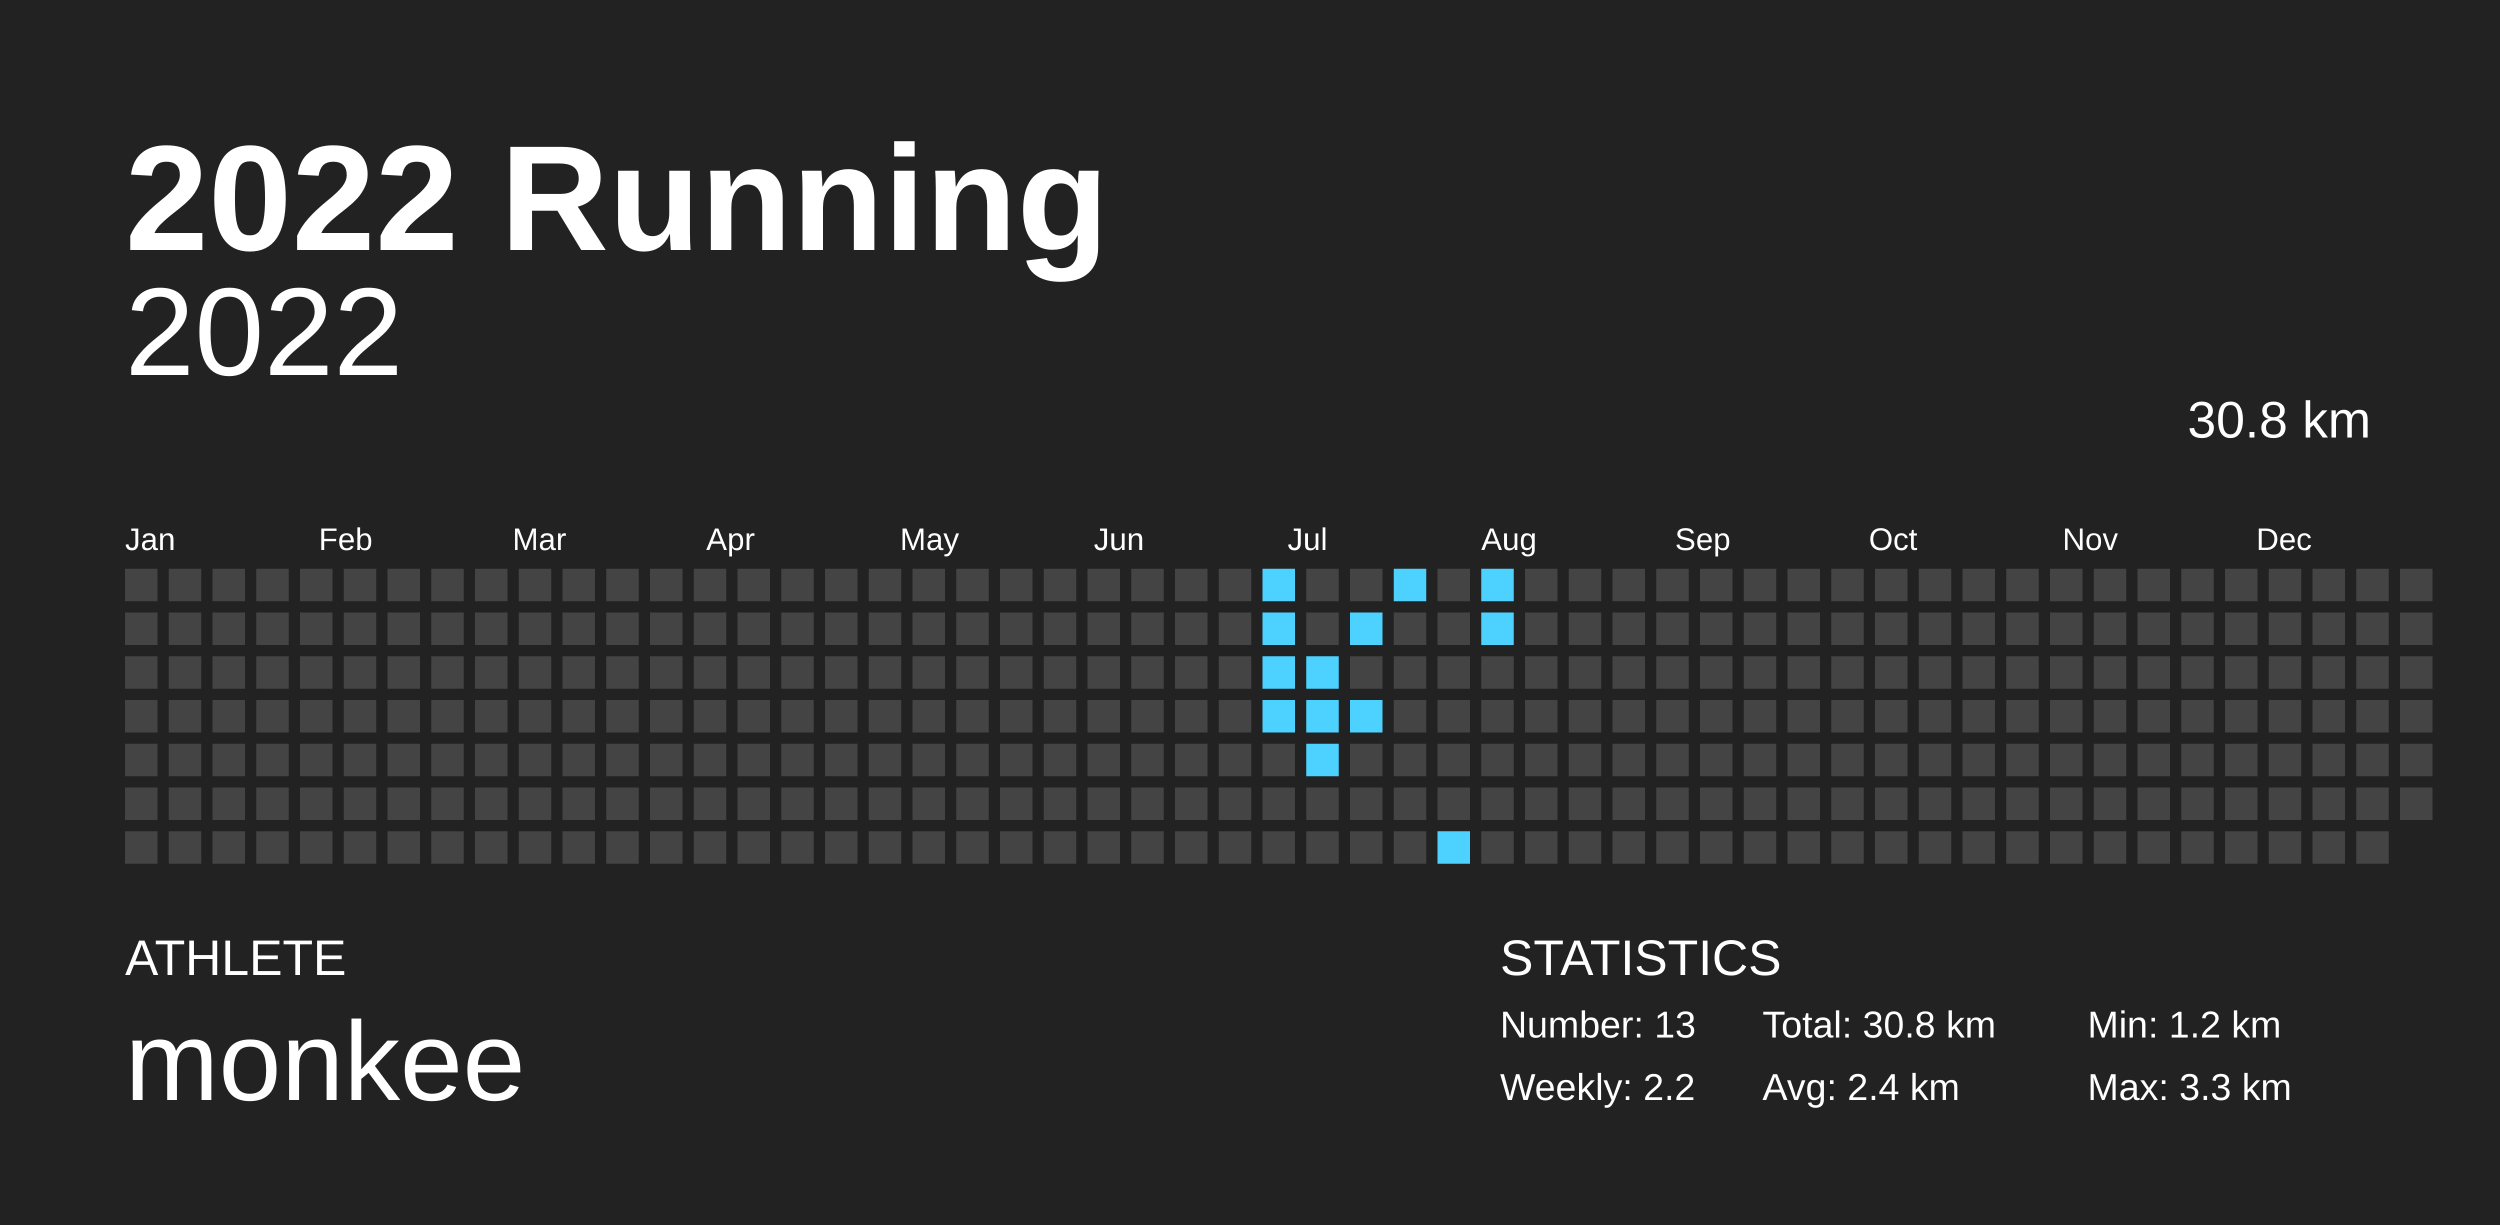
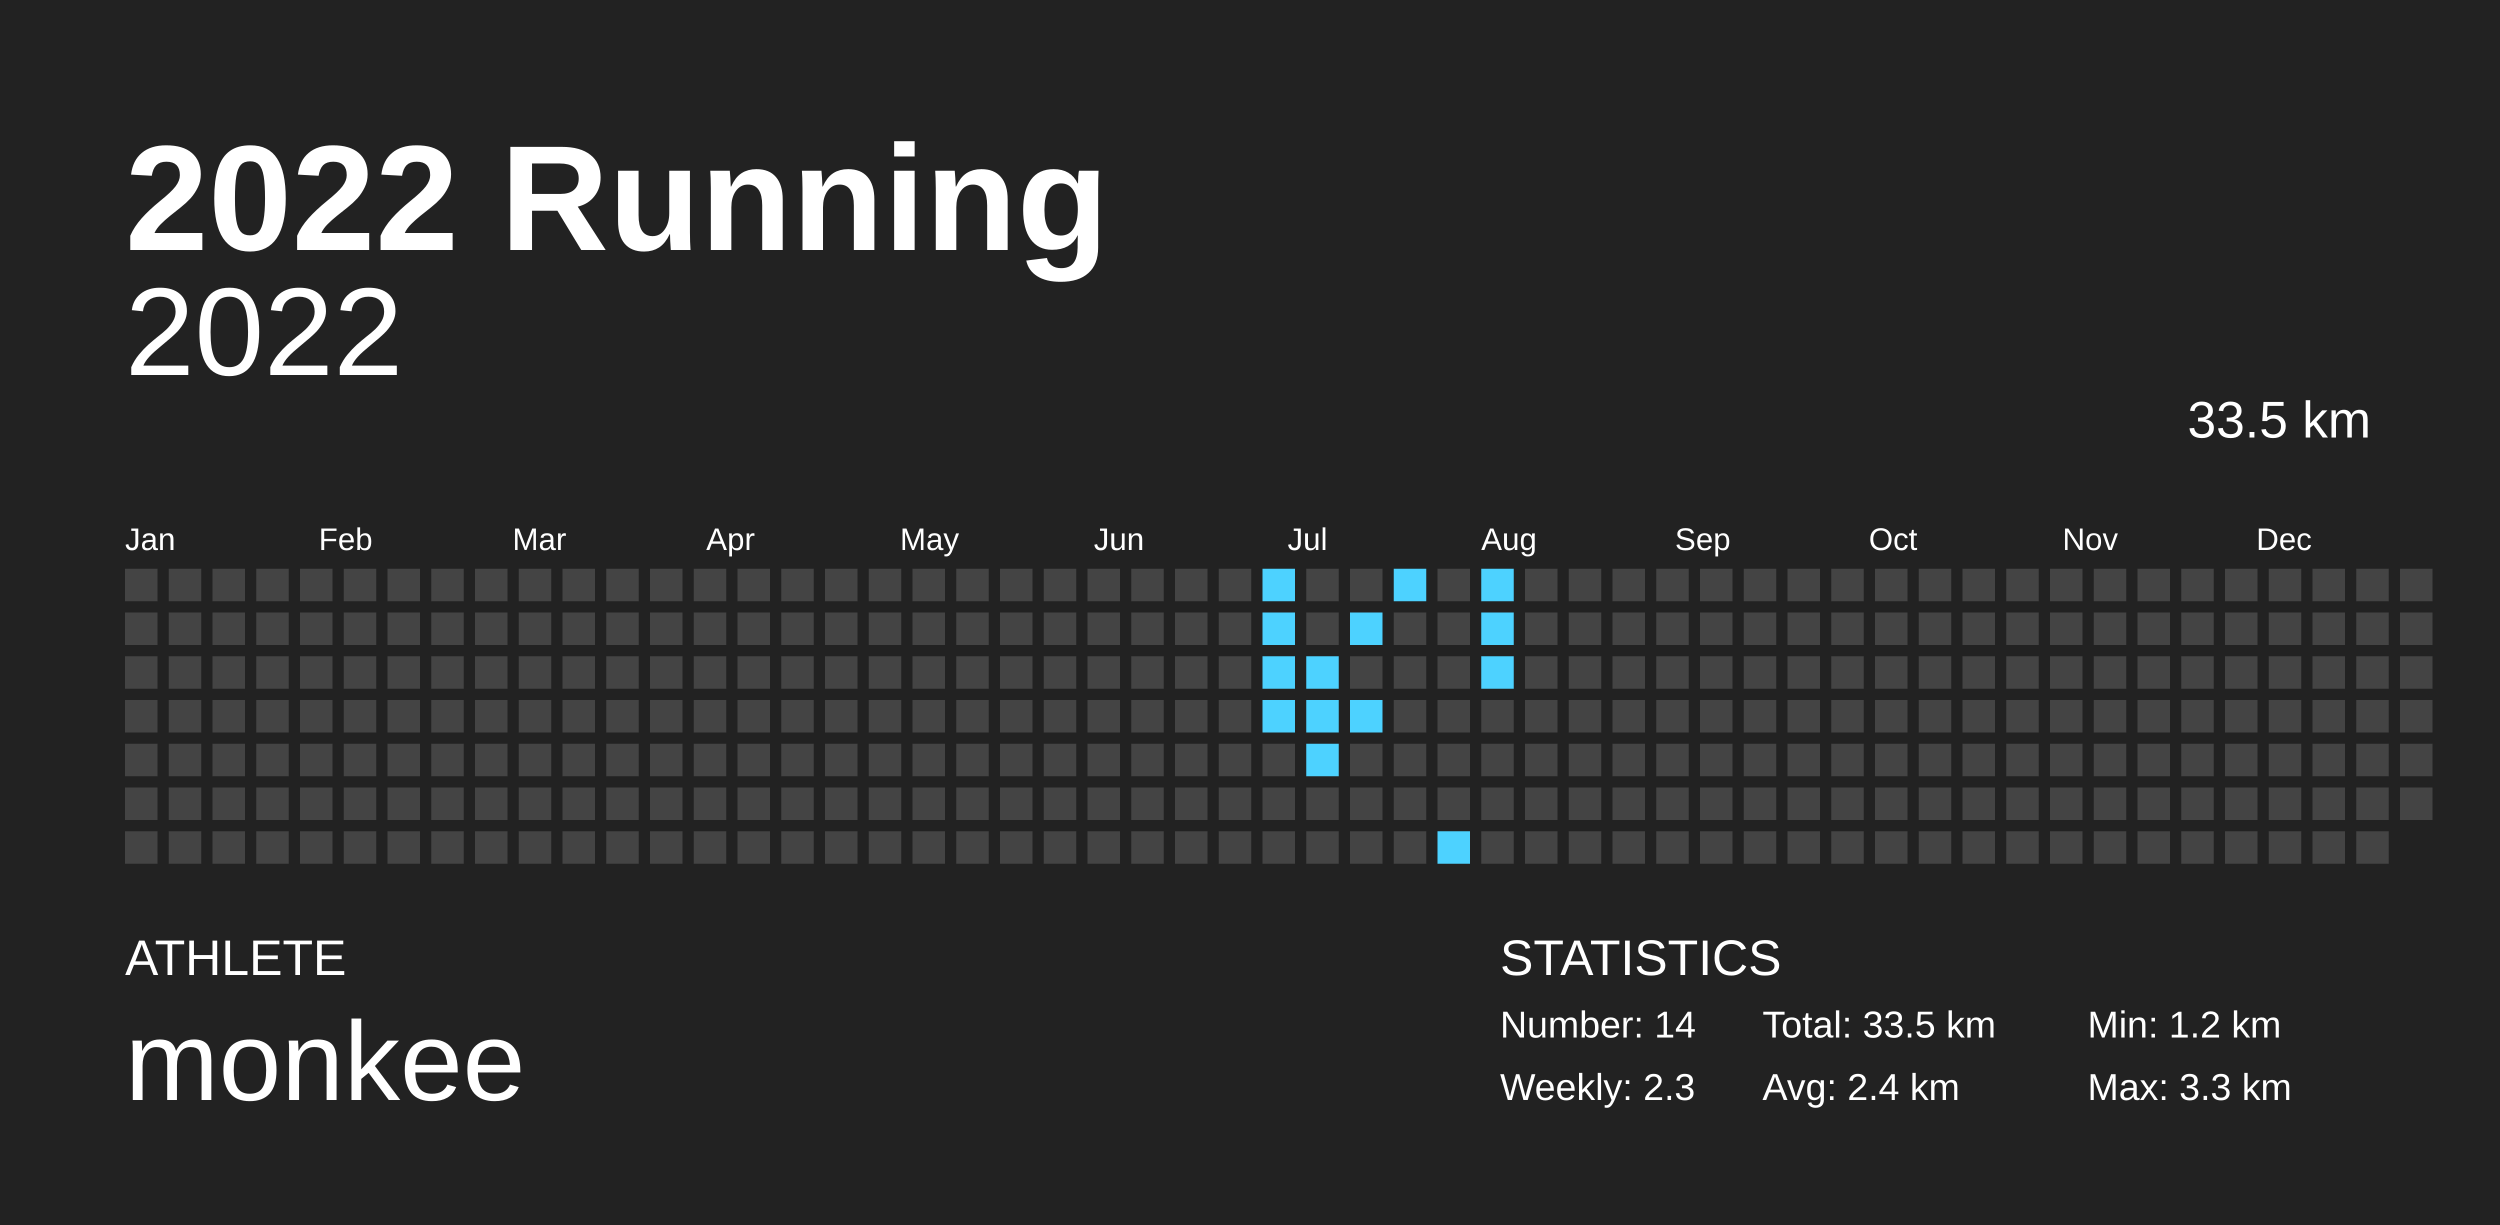
<svg xmlns="http://www.w3.org/2000/svg" baseProfile="full" height="98mm" version="1.1" viewBox="0,0,200,98" width="200mm">
  <defs />
  <rect fill="#222222" height="98" width="200" x="0" y="0" />
  <text fill="#FFFFFF" style="font-size:12px; font-family:Arial; font-weight:bold;" x="10" y="20">2022 Running</text>
  <text fill="#FFFFFF" style="font-size:4px; font-family:Arial" x="10" y="78">ATHLETE</text>
  <text fill="#FFFFFF" style="font-size:9px; font-family:Arial" x="10" y="88">monkee</text>
  <text fill="#FFFFFF" style="font-size:4px; font-family:Arial" x="120" y="78">STATISTICS</text>
-   <text fill="#FFFFFF" style="font-size:3px; font-family:Arial" x="120" y="83">Number: 13</text>
-   <text fill="#FFFFFF" style="font-size:3px; font-family:Arial" x="120" y="88">Weekly: 2.2</text>
-   <text fill="#FFFFFF" style="font-size:3px; font-family:Arial" x="141" y="83">Total: 30.8 km</text>
+   <text fill="#FFFFFF" style="font-size:3px; font-family:Arial" x="120" y="83">Number: 14</text>
+   <text fill="#FFFFFF" style="font-size:3px; font-family:Arial" x="120" y="88">Weekly: 2.3</text>
+   <text fill="#FFFFFF" style="font-size:3px; font-family:Arial" x="141" y="83">Total: 33.5 km</text>
  <text fill="#FFFFFF" style="font-size:3px; font-family:Arial" x="141" y="88">Avg: 2.4 km</text>
  <text fill="#FFFFFF" style="font-size:3px; font-family:Arial" x="167" y="83">Min: 1.2 km</text>
  <text fill="#FFFFFF" style="font-size:3px; font-family:Arial" x="167" y="88">Max: 3.3 km</text>
  <text alignment-baseline="hanging" fill="#FFFFFF" style="font-size:10.0px; font-family:Arial;" x="10" y="30">2022</text>
-   <text alignment-baseline="hanging" fill="#FFFFFF" style="font-size:4.125px; font-family:Arial;" x="175" y="35">30.8 km</text>
+   <text alignment-baseline="hanging" fill="#FFFFFF" style="font-size:4.125px; font-family:Arial;" x="175" y="35">33.5 km</text>
  <text fill="#FFFFFF" style="font-size:2.5px; font-family:Arial" x="10.0" y="44">Jan</text>
  <text fill="#FFFFFF" style="font-size:2.5px; font-family:Arial" x="25.5" y="44">Feb</text>
  <text fill="#FFFFFF" style="font-size:2.5px; font-family:Arial" x="41.0" y="44">Mar</text>
  <text fill="#FFFFFF" style="font-size:2.5px; font-family:Arial" x="56.5" y="44">Apr</text>
  <text fill="#FFFFFF" style="font-size:2.5px; font-family:Arial" x="72.0" y="44">May</text>
  <text fill="#FFFFFF" style="font-size:2.5px; font-family:Arial" x="87.5" y="44">Jun</text>
  <text fill="#FFFFFF" style="font-size:2.5px; font-family:Arial" x="103.0" y="44">Jul</text>
  <text fill="#FFFFFF" style="font-size:2.5px; font-family:Arial" x="118.5" y="44">Aug</text>
  <text fill="#FFFFFF" style="font-size:2.5px; font-family:Arial" x="134.0" y="44">Sep</text>
  <text fill="#FFFFFF" style="font-size:2.5px; font-family:Arial" x="149.5" y="44">Oct</text>
  <text fill="#FFFFFF" style="font-size:2.5px; font-family:Arial" x="165.0" y="44">Nov</text>
  <text fill="#FFFFFF" style="font-size:2.5px; font-family:Arial" x="180.5" y="44">Dec</text>
  <rect fill="#444444" height="2.6" width="2.6" x="10.0" y="45.5" />
  <rect fill="#444444" height="2.6" width="2.6" x="10.0" y="49.0" />
  <rect fill="#444444" height="2.6" width="2.6" x="10.0" y="52.5" />
  <rect fill="#444444" height="2.6" width="2.6" x="10.0" y="56.0" />
  <rect fill="#444444" height="2.6" width="2.6" x="10.0" y="59.5" />
  <rect fill="#444444" height="2.6" width="2.6" x="10.0" y="63.0" />
  <rect fill="#444444" height="2.6" width="2.6" x="10.0" y="66.5" />
  <rect fill="#444444" height="2.6" width="2.6" x="13.5" y="45.5" />
  <rect fill="#444444" height="2.6" width="2.6" x="13.5" y="49.0" />
  <rect fill="#444444" height="2.6" width="2.6" x="13.5" y="52.5" />
  <rect fill="#444444" height="2.6" width="2.6" x="13.5" y="56.0" />
  <rect fill="#444444" height="2.6" width="2.6" x="13.5" y="59.5" />
  <rect fill="#444444" height="2.6" width="2.6" x="13.5" y="63.0" />
  <rect fill="#444444" height="2.6" width="2.6" x="13.5" y="66.5" />
  <rect fill="#444444" height="2.6" width="2.6" x="17.0" y="45.5" />
  <rect fill="#444444" height="2.6" width="2.6" x="17.0" y="49.0" />
  <rect fill="#444444" height="2.6" width="2.6" x="17.0" y="52.5" />
  <rect fill="#444444" height="2.6" width="2.6" x="17.0" y="56.0" />
  <rect fill="#444444" height="2.6" width="2.6" x="17.0" y="59.5" />
  <rect fill="#444444" height="2.6" width="2.6" x="17.0" y="63.0" />
  <rect fill="#444444" height="2.6" width="2.6" x="17.0" y="66.5" />
  <rect fill="#444444" height="2.6" width="2.6" x="20.5" y="45.5" />
  <rect fill="#444444" height="2.6" width="2.6" x="20.5" y="49.0" />
  <rect fill="#444444" height="2.6" width="2.6" x="20.5" y="52.5" />
  <rect fill="#444444" height="2.6" width="2.6" x="20.5" y="56.0" />
  <rect fill="#444444" height="2.6" width="2.6" x="20.5" y="59.5" />
  <rect fill="#444444" height="2.6" width="2.6" x="20.5" y="63.0" />
  <rect fill="#444444" height="2.6" width="2.6" x="20.5" y="66.5" />
  <rect fill="#444444" height="2.6" width="2.6" x="24.0" y="45.5" />
  <rect fill="#444444" height="2.6" width="2.6" x="24.0" y="49.0" />
  <rect fill="#444444" height="2.6" width="2.6" x="24.0" y="52.5" />
  <rect fill="#444444" height="2.6" width="2.6" x="24.0" y="56.0" />
  <rect fill="#444444" height="2.6" width="2.6" x="24.0" y="59.5" />
  <rect fill="#444444" height="2.6" width="2.6" x="24.0" y="63.0" />
  <rect fill="#444444" height="2.6" width="2.6" x="24.0" y="66.5" />
  <rect fill="#444444" height="2.6" width="2.6" x="27.5" y="45.5" />
  <rect fill="#444444" height="2.6" width="2.6" x="27.5" y="49.0" />
  <rect fill="#444444" height="2.6" width="2.6" x="27.5" y="52.5" />
  <rect fill="#444444" height="2.6" width="2.6" x="27.5" y="56.0" />
  <rect fill="#444444" height="2.6" width="2.6" x="27.5" y="59.5" />
  <rect fill="#444444" height="2.6" width="2.6" x="27.5" y="63.0" />
  <rect fill="#444444" height="2.6" width="2.6" x="27.5" y="66.5" />
  <rect fill="#444444" height="2.6" width="2.6" x="31.0" y="45.5" />
  <rect fill="#444444" height="2.6" width="2.6" x="31.0" y="49.0" />
  <rect fill="#444444" height="2.6" width="2.6" x="31.0" y="52.5" />
  <rect fill="#444444" height="2.6" width="2.6" x="31.0" y="56.0" />
  <rect fill="#444444" height="2.6" width="2.6" x="31.0" y="59.5" />
  <rect fill="#444444" height="2.6" width="2.6" x="31.0" y="63.0" />
  <rect fill="#444444" height="2.6" width="2.6" x="31.0" y="66.5" />
  <rect fill="#444444" height="2.6" width="2.6" x="34.5" y="45.5" />
  <rect fill="#444444" height="2.6" width="2.6" x="34.5" y="49.0" />
  <rect fill="#444444" height="2.6" width="2.6" x="34.5" y="52.5" />
  <rect fill="#444444" height="2.6" width="2.6" x="34.5" y="56.0" />
  <rect fill="#444444" height="2.6" width="2.6" x="34.5" y="59.5" />
  <rect fill="#444444" height="2.6" width="2.6" x="34.5" y="63.0" />
  <rect fill="#444444" height="2.6" width="2.6" x="34.5" y="66.5" />
  <rect fill="#444444" height="2.6" width="2.6" x="38.0" y="45.5" />
  <rect fill="#444444" height="2.6" width="2.6" x="38.0" y="49.0" />
  <rect fill="#444444" height="2.6" width="2.6" x="38.0" y="52.5" />
  <rect fill="#444444" height="2.6" width="2.6" x="38.0" y="56.0" />
  <rect fill="#444444" height="2.6" width="2.6" x="38.0" y="59.5" />
  <rect fill="#444444" height="2.6" width="2.6" x="38.0" y="63.0" />
  <rect fill="#444444" height="2.6" width="2.6" x="38.0" y="66.5" />
  <rect fill="#444444" height="2.6" width="2.6" x="41.5" y="45.5" />
  <rect fill="#444444" height="2.6" width="2.6" x="41.5" y="49.0" />
  <rect fill="#444444" height="2.6" width="2.6" x="41.5" y="52.5" />
  <rect fill="#444444" height="2.6" width="2.6" x="41.5" y="56.0" />
  <rect fill="#444444" height="2.6" width="2.6" x="41.5" y="59.5" />
  <rect fill="#444444" height="2.6" width="2.6" x="41.5" y="63.0" />
  <rect fill="#444444" height="2.6" width="2.6" x="41.5" y="66.5" />
  <rect fill="#444444" height="2.6" width="2.6" x="45.0" y="45.5" />
  <rect fill="#444444" height="2.6" width="2.6" x="45.0" y="49.0" />
  <rect fill="#444444" height="2.6" width="2.6" x="45.0" y="52.5" />
  <rect fill="#444444" height="2.6" width="2.6" x="45.0" y="56.0" />
  <rect fill="#444444" height="2.6" width="2.6" x="45.0" y="59.5" />
  <rect fill="#444444" height="2.6" width="2.6" x="45.0" y="63.0" />
  <rect fill="#444444" height="2.6" width="2.6" x="45.0" y="66.5" />
  <rect fill="#444444" height="2.6" width="2.6" x="48.5" y="45.5" />
  <rect fill="#444444" height="2.6" width="2.6" x="48.5" y="49.0" />
  <rect fill="#444444" height="2.6" width="2.6" x="48.5" y="52.5" />
  <rect fill="#444444" height="2.6" width="2.6" x="48.5" y="56.0" />
  <rect fill="#444444" height="2.6" width="2.6" x="48.5" y="59.5" />
  <rect fill="#444444" height="2.6" width="2.6" x="48.5" y="63.0" />
  <rect fill="#444444" height="2.6" width="2.6" x="48.5" y="66.5" />
  <rect fill="#444444" height="2.6" width="2.6" x="52.0" y="45.5" />
  <rect fill="#444444" height="2.6" width="2.6" x="52.0" y="49.0" />
  <rect fill="#444444" height="2.6" width="2.6" x="52.0" y="52.5" />
  <rect fill="#444444" height="2.6" width="2.6" x="52.0" y="56.0" />
  <rect fill="#444444" height="2.6" width="2.6" x="52.0" y="59.5" />
  <rect fill="#444444" height="2.6" width="2.6" x="52.0" y="63.0" />
  <rect fill="#444444" height="2.6" width="2.6" x="52.0" y="66.5" />
  <rect fill="#444444" height="2.6" width="2.6" x="55.5" y="45.5" />
  <rect fill="#444444" height="2.6" width="2.6" x="55.5" y="49.0" />
  <rect fill="#444444" height="2.6" width="2.6" x="55.5" y="52.5" />
  <rect fill="#444444" height="2.6" width="2.6" x="55.5" y="56.0" />
  <rect fill="#444444" height="2.6" width="2.6" x="55.5" y="59.5" />
  <rect fill="#444444" height="2.6" width="2.6" x="55.5" y="63.0" />
  <rect fill="#444444" height="2.6" width="2.6" x="55.5" y="66.5" />
  <rect fill="#444444" height="2.6" width="2.6" x="59.0" y="45.5" />
  <rect fill="#444444" height="2.6" width="2.6" x="59.0" y="49.0" />
  <rect fill="#444444" height="2.6" width="2.6" x="59.0" y="52.5" />
  <rect fill="#444444" height="2.6" width="2.6" x="59.0" y="56.0" />
  <rect fill="#444444" height="2.6" width="2.6" x="59.0" y="59.5" />
  <rect fill="#444444" height="2.6" width="2.6" x="59.0" y="63.0" />
  <rect fill="#444444" height="2.6" width="2.6" x="59.0" y="66.5" />
  <rect fill="#444444" height="2.6" width="2.6" x="62.5" y="45.5" />
  <rect fill="#444444" height="2.6" width="2.6" x="62.5" y="49.0" />
  <rect fill="#444444" height="2.6" width="2.6" x="62.5" y="52.5" />
  <rect fill="#444444" height="2.6" width="2.6" x="62.5" y="56.0" />
  <rect fill="#444444" height="2.6" width="2.6" x="62.5" y="59.5" />
  <rect fill="#444444" height="2.6" width="2.6" x="62.5" y="63.0" />
  <rect fill="#444444" height="2.6" width="2.6" x="62.5" y="66.5" />
  <rect fill="#444444" height="2.6" width="2.6" x="66.0" y="45.5" />
  <rect fill="#444444" height="2.6" width="2.6" x="66.0" y="49.0" />
  <rect fill="#444444" height="2.6" width="2.6" x="66.0" y="52.5" />
  <rect fill="#444444" height="2.6" width="2.6" x="66.0" y="56.0" />
  <rect fill="#444444" height="2.6" width="2.6" x="66.0" y="59.5" />
  <rect fill="#444444" height="2.6" width="2.6" x="66.0" y="63.0" />
  <rect fill="#444444" height="2.6" width="2.6" x="66.0" y="66.5" />
  <rect fill="#444444" height="2.6" width="2.6" x="69.5" y="45.5" />
  <rect fill="#444444" height="2.6" width="2.6" x="69.5" y="49.0" />
  <rect fill="#444444" height="2.6" width="2.6" x="69.5" y="52.5" />
  <rect fill="#444444" height="2.6" width="2.6" x="69.5" y="56.0" />
  <rect fill="#444444" height="2.6" width="2.6" x="69.5" y="59.5" />
  <rect fill="#444444" height="2.6" width="2.6" x="69.5" y="63.0" />
  <rect fill="#444444" height="2.6" width="2.6" x="69.5" y="66.5" />
  <rect fill="#444444" height="2.6" width="2.6" x="73.0" y="45.5" />
  <rect fill="#444444" height="2.6" width="2.6" x="73.0" y="49.0" />
  <rect fill="#444444" height="2.6" width="2.6" x="73.0" y="52.5" />
  <rect fill="#444444" height="2.6" width="2.6" x="73.0" y="56.0" />
  <rect fill="#444444" height="2.6" width="2.6" x="73.0" y="59.5" />
  <rect fill="#444444" height="2.6" width="2.6" x="73.0" y="63.0" />
  <rect fill="#444444" height="2.6" width="2.6" x="73.0" y="66.5" />
  <rect fill="#444444" height="2.6" width="2.6" x="76.5" y="45.5" />
  <rect fill="#444444" height="2.6" width="2.6" x="76.5" y="49.0" />
  <rect fill="#444444" height="2.6" width="2.6" x="76.5" y="52.5" />
  <rect fill="#444444" height="2.6" width="2.6" x="76.5" y="56.0" />
  <rect fill="#444444" height="2.6" width="2.6" x="76.5" y="59.5" />
  <rect fill="#444444" height="2.6" width="2.6" x="76.5" y="63.0" />
  <rect fill="#444444" height="2.6" width="2.6" x="76.5" y="66.5" />
  <rect fill="#444444" height="2.6" width="2.6" x="80.0" y="45.5" />
  <rect fill="#444444" height="2.6" width="2.6" x="80.0" y="49.0" />
  <rect fill="#444444" height="2.6" width="2.6" x="80.0" y="52.5" />
  <rect fill="#444444" height="2.6" width="2.6" x="80.0" y="56.0" />
  <rect fill="#444444" height="2.6" width="2.6" x="80.0" y="59.5" />
  <rect fill="#444444" height="2.6" width="2.6" x="80.0" y="63.0" />
  <rect fill="#444444" height="2.6" width="2.6" x="80.0" y="66.5" />
  <rect fill="#444444" height="2.6" width="2.6" x="83.5" y="45.5" />
  <rect fill="#444444" height="2.6" width="2.6" x="83.5" y="49.0" />
  <rect fill="#444444" height="2.6" width="2.6" x="83.5" y="52.5" />
  <rect fill="#444444" height="2.6" width="2.6" x="83.5" y="56.0" />
  <rect fill="#444444" height="2.6" width="2.6" x="83.5" y="59.5" />
  <rect fill="#444444" height="2.6" width="2.6" x="83.5" y="63.0" />
  <rect fill="#444444" height="2.6" width="2.6" x="83.5" y="66.5" />
  <rect fill="#444444" height="2.6" width="2.6" x="87.0" y="45.5" />
  <rect fill="#444444" height="2.6" width="2.6" x="87.0" y="49.0" />
  <rect fill="#444444" height="2.6" width="2.6" x="87.0" y="52.5" />
  <rect fill="#444444" height="2.6" width="2.6" x="87.0" y="56.0" />
  <rect fill="#444444" height="2.6" width="2.6" x="87.0" y="59.5" />
  <rect fill="#444444" height="2.6" width="2.6" x="87.0" y="63.0" />
  <rect fill="#444444" height="2.6" width="2.6" x="87.0" y="66.5" />
  <rect fill="#444444" height="2.6" width="2.6" x="90.5" y="45.5" />
  <rect fill="#444444" height="2.6" width="2.6" x="90.5" y="49.0" />
  <rect fill="#444444" height="2.6" width="2.6" x="90.5" y="52.5" />
  <rect fill="#444444" height="2.6" width="2.6" x="90.5" y="56.0" />
  <rect fill="#444444" height="2.6" width="2.6" x="90.5" y="59.5" />
  <rect fill="#444444" height="2.6" width="2.6" x="90.5" y="63.0" />
  <rect fill="#444444" height="2.6" width="2.6" x="90.5" y="66.5" />
  <rect fill="#444444" height="2.6" width="2.6" x="94.0" y="45.5" />
  <rect fill="#444444" height="2.6" width="2.6" x="94.0" y="49.0" />
  <rect fill="#444444" height="2.6" width="2.6" x="94.0" y="52.5" />
  <rect fill="#444444" height="2.6" width="2.6" x="94.0" y="56.0" />
  <rect fill="#444444" height="2.6" width="2.6" x="94.0" y="59.5" />
  <rect fill="#444444" height="2.6" width="2.6" x="94.0" y="63.0" />
  <rect fill="#444444" height="2.6" width="2.6" x="94.0" y="66.5" />
  <rect fill="#444444" height="2.6" width="2.6" x="97.5" y="45.5" />
  <rect fill="#444444" height="2.6" width="2.6" x="97.5" y="49.0" />
  <rect fill="#444444" height="2.6" width="2.6" x="97.5" y="52.5" />
  <rect fill="#444444" height="2.6" width="2.6" x="97.5" y="56.0" />
  <rect fill="#444444" height="2.6" width="2.6" x="97.5" y="59.5" />
  <rect fill="#444444" height="2.6" width="2.6" x="97.5" y="63.0" />
  <rect fill="#444444" height="2.6" width="2.6" x="97.5" y="66.5" />
  <rect fill="#4dd2ff" height="2.6" width="2.6" x="101.0" y="45.5" />
  <rect fill="#4dd2ff" height="2.6" width="2.6" x="101.0" y="49.0" />
  <rect fill="#4dd2ff" height="2.6" width="2.6" x="101.0" y="52.5" />
  <rect fill="#4dd2ff" height="2.6" width="2.6" x="101.0" y="56.0" />
  <rect fill="#444444" height="2.6" width="2.6" x="101.0" y="59.5" />
  <rect fill="#444444" height="2.6" width="2.6" x="101.0" y="63.0" />
  <rect fill="#444444" height="2.6" width="2.6" x="101.0" y="66.5" />
  <rect fill="#444444" height="2.6" width="2.6" x="104.5" y="45.5" />
  <rect fill="#444444" height="2.6" width="2.6" x="104.5" y="49.0" />
  <rect fill="#4dd2ff" height="2.6" width="2.6" x="104.5" y="52.5" />
  <rect fill="#4dd2ff" height="2.6" width="2.6" x="104.5" y="56.0" />
  <rect fill="#4dd2ff" height="2.6" width="2.6" x="104.5" y="59.5" />
  <rect fill="#444444" height="2.6" width="2.6" x="104.5" y="63.0" />
  <rect fill="#444444" height="2.6" width="2.6" x="104.5" y="66.5" />
  <rect fill="#444444" height="2.6" width="2.6" x="108.0" y="45.5" />
  <rect fill="#4dd2ff" height="2.6" width="2.6" x="108.0" y="49.0" />
  <rect fill="#444444" height="2.6" width="2.6" x="108.0" y="52.5" />
  <rect fill="#4dd2ff" height="2.6" width="2.6" x="108.0" y="56.0" />
  <rect fill="#444444" height="2.6" width="2.6" x="108.0" y="59.5" />
  <rect fill="#444444" height="2.6" width="2.6" x="108.0" y="63.0" />
  <rect fill="#444444" height="2.6" width="2.6" x="108.0" y="66.5" />
  <rect fill="#4dd2ff" height="2.6" width="2.6" x="111.5" y="45.5" />
  <rect fill="#444444" height="2.6" width="2.6" x="111.5" y="49.0" />
  <rect fill="#444444" height="2.6" width="2.6" x="111.5" y="52.5" />
  <rect fill="#444444" height="2.6" width="2.6" x="111.5" y="56.0" />
  <rect fill="#444444" height="2.6" width="2.6" x="111.5" y="59.5" />
  <rect fill="#444444" height="2.6" width="2.6" x="111.5" y="63.0" />
  <rect fill="#444444" height="2.6" width="2.6" x="111.5" y="66.5" />
  <rect fill="#444444" height="2.6" width="2.6" x="115.0" y="45.5" />
  <rect fill="#444444" height="2.6" width="2.6" x="115.0" y="49.0" />
  <rect fill="#444444" height="2.6" width="2.6" x="115.0" y="52.5" />
  <rect fill="#444444" height="2.6" width="2.6" x="115.0" y="56.0" />
  <rect fill="#444444" height="2.6" width="2.6" x="115.0" y="59.5" />
  <rect fill="#444444" height="2.6" width="2.6" x="115.0" y="63.0" />
  <rect fill="#4dd2ff" height="2.6" width="2.6" x="115.0" y="66.5" />
  <rect fill="#4dd2ff" height="2.6" width="2.6" x="118.5" y="45.5" />
  <rect fill="#4dd2ff" height="2.6" width="2.6" x="118.5" y="49.0" />
-   <rect fill="#444444" height="2.6" width="2.6" x="118.5" y="52.5" />
+   <rect fill="#4dd2ff" height="2.6" width="2.6" x="118.5" y="52.5" />
  <rect fill="#444444" height="2.6" width="2.6" x="118.5" y="56.0" />
  <rect fill="#444444" height="2.6" width="2.6" x="118.5" y="59.5" />
  <rect fill="#444444" height="2.6" width="2.6" x="118.5" y="63.0" />
  <rect fill="#444444" height="2.6" width="2.6" x="118.5" y="66.5" />
  <rect fill="#444444" height="2.6" width="2.6" x="122.0" y="45.5" />
  <rect fill="#444444" height="2.6" width="2.6" x="122.0" y="49.0" />
  <rect fill="#444444" height="2.6" width="2.6" x="122.0" y="52.5" />
  <rect fill="#444444" height="2.6" width="2.6" x="122.0" y="56.0" />
  <rect fill="#444444" height="2.6" width="2.6" x="122.0" y="59.5" />
  <rect fill="#444444" height="2.6" width="2.6" x="122.0" y="63.0" />
  <rect fill="#444444" height="2.6" width="2.6" x="122.0" y="66.5" />
  <rect fill="#444444" height="2.6" width="2.6" x="125.5" y="45.5" />
  <rect fill="#444444" height="2.6" width="2.6" x="125.5" y="49.0" />
  <rect fill="#444444" height="2.6" width="2.6" x="125.5" y="52.5" />
  <rect fill="#444444" height="2.6" width="2.6" x="125.5" y="56.0" />
  <rect fill="#444444" height="2.6" width="2.6" x="125.5" y="59.5" />
  <rect fill="#444444" height="2.6" width="2.6" x="125.5" y="63.0" />
  <rect fill="#444444" height="2.6" width="2.6" x="125.5" y="66.5" />
  <rect fill="#444444" height="2.6" width="2.6" x="129.0" y="45.5" />
  <rect fill="#444444" height="2.6" width="2.6" x="129.0" y="49.0" />
  <rect fill="#444444" height="2.6" width="2.6" x="129.0" y="52.5" />
  <rect fill="#444444" height="2.6" width="2.6" x="129.0" y="56.0" />
  <rect fill="#444444" height="2.6" width="2.6" x="129.0" y="59.5" />
  <rect fill="#444444" height="2.6" width="2.6" x="129.0" y="63.0" />
  <rect fill="#444444" height="2.6" width="2.6" x="129.0" y="66.5" />
  <rect fill="#444444" height="2.6" width="2.6" x="132.5" y="45.5" />
  <rect fill="#444444" height="2.6" width="2.6" x="132.5" y="49.0" />
  <rect fill="#444444" height="2.6" width="2.6" x="132.5" y="52.5" />
  <rect fill="#444444" height="2.6" width="2.6" x="132.5" y="56.0" />
  <rect fill="#444444" height="2.6" width="2.6" x="132.5" y="59.5" />
  <rect fill="#444444" height="2.6" width="2.6" x="132.5" y="63.0" />
  <rect fill="#444444" height="2.6" width="2.6" x="132.5" y="66.5" />
  <rect fill="#444444" height="2.6" width="2.6" x="136.0" y="45.5" />
  <rect fill="#444444" height="2.6" width="2.6" x="136.0" y="49.0" />
  <rect fill="#444444" height="2.6" width="2.6" x="136.0" y="52.5" />
  <rect fill="#444444" height="2.6" width="2.6" x="136.0" y="56.0" />
  <rect fill="#444444" height="2.6" width="2.6" x="136.0" y="59.5" />
  <rect fill="#444444" height="2.6" width="2.6" x="136.0" y="63.0" />
  <rect fill="#444444" height="2.6" width="2.6" x="136.0" y="66.5" />
  <rect fill="#444444" height="2.6" width="2.6" x="139.5" y="45.5" />
  <rect fill="#444444" height="2.6" width="2.6" x="139.5" y="49.0" />
  <rect fill="#444444" height="2.6" width="2.6" x="139.5" y="52.5" />
  <rect fill="#444444" height="2.6" width="2.6" x="139.5" y="56.0" />
  <rect fill="#444444" height="2.6" width="2.6" x="139.5" y="59.5" />
  <rect fill="#444444" height="2.6" width="2.6" x="139.5" y="63.0" />
  <rect fill="#444444" height="2.6" width="2.6" x="139.5" y="66.5" />
  <rect fill="#444444" height="2.6" width="2.6" x="143.0" y="45.5" />
  <rect fill="#444444" height="2.6" width="2.6" x="143.0" y="49.0" />
  <rect fill="#444444" height="2.6" width="2.6" x="143.0" y="52.5" />
  <rect fill="#444444" height="2.6" width="2.6" x="143.0" y="56.0" />
  <rect fill="#444444" height="2.6" width="2.6" x="143.0" y="59.5" />
  <rect fill="#444444" height="2.6" width="2.6" x="143.0" y="63.0" />
  <rect fill="#444444" height="2.6" width="2.6" x="143.0" y="66.5" />
  <rect fill="#444444" height="2.6" width="2.6" x="146.5" y="45.5" />
  <rect fill="#444444" height="2.6" width="2.6" x="146.5" y="49.0" />
  <rect fill="#444444" height="2.6" width="2.6" x="146.5" y="52.5" />
  <rect fill="#444444" height="2.6" width="2.6" x="146.5" y="56.0" />
  <rect fill="#444444" height="2.6" width="2.6" x="146.5" y="59.5" />
  <rect fill="#444444" height="2.6" width="2.6" x="146.5" y="63.0" />
  <rect fill="#444444" height="2.6" width="2.6" x="146.5" y="66.5" />
  <rect fill="#444444" height="2.6" width="2.6" x="150.0" y="45.5" />
  <rect fill="#444444" height="2.6" width="2.6" x="150.0" y="49.0" />
  <rect fill="#444444" height="2.6" width="2.6" x="150.0" y="52.5" />
  <rect fill="#444444" height="2.6" width="2.6" x="150.0" y="56.0" />
  <rect fill="#444444" height="2.6" width="2.6" x="150.0" y="59.5" />
  <rect fill="#444444" height="2.6" width="2.6" x="150.0" y="63.0" />
  <rect fill="#444444" height="2.6" width="2.6" x="150.0" y="66.5" />
  <rect fill="#444444" height="2.6" width="2.6" x="153.5" y="45.5" />
  <rect fill="#444444" height="2.6" width="2.6" x="153.5" y="49.0" />
  <rect fill="#444444" height="2.6" width="2.6" x="153.5" y="52.5" />
  <rect fill="#444444" height="2.6" width="2.6" x="153.5" y="56.0" />
  <rect fill="#444444" height="2.6" width="2.6" x="153.5" y="59.5" />
  <rect fill="#444444" height="2.6" width="2.6" x="153.5" y="63.0" />
  <rect fill="#444444" height="2.6" width="2.6" x="153.5" y="66.5" />
  <rect fill="#444444" height="2.6" width="2.6" x="157.0" y="45.5" />
  <rect fill="#444444" height="2.6" width="2.6" x="157.0" y="49.0" />
  <rect fill="#444444" height="2.6" width="2.6" x="157.0" y="52.5" />
  <rect fill="#444444" height="2.6" width="2.6" x="157.0" y="56.0" />
  <rect fill="#444444" height="2.6" width="2.6" x="157.0" y="59.5" />
  <rect fill="#444444" height="2.6" width="2.6" x="157.0" y="63.0" />
  <rect fill="#444444" height="2.6" width="2.6" x="157.0" y="66.5" />
  <rect fill="#444444" height="2.6" width="2.6" x="160.5" y="45.5" />
  <rect fill="#444444" height="2.6" width="2.6" x="160.5" y="49.0" />
  <rect fill="#444444" height="2.6" width="2.6" x="160.5" y="52.5" />
  <rect fill="#444444" height="2.6" width="2.6" x="160.5" y="56.0" />
  <rect fill="#444444" height="2.6" width="2.6" x="160.5" y="59.5" />
  <rect fill="#444444" height="2.6" width="2.6" x="160.5" y="63.0" />
  <rect fill="#444444" height="2.6" width="2.6" x="160.5" y="66.5" />
  <rect fill="#444444" height="2.6" width="2.6" x="164.0" y="45.5" />
  <rect fill="#444444" height="2.6" width="2.6" x="164.0" y="49.0" />
  <rect fill="#444444" height="2.6" width="2.6" x="164.0" y="52.5" />
  <rect fill="#444444" height="2.6" width="2.6" x="164.0" y="56.0" />
  <rect fill="#444444" height="2.6" width="2.6" x="164.0" y="59.5" />
  <rect fill="#444444" height="2.6" width="2.6" x="164.0" y="63.0" />
  <rect fill="#444444" height="2.6" width="2.6" x="164.0" y="66.5" />
  <rect fill="#444444" height="2.6" width="2.6" x="167.5" y="45.5" />
  <rect fill="#444444" height="2.6" width="2.6" x="167.5" y="49.0" />
  <rect fill="#444444" height="2.6" width="2.6" x="167.5" y="52.5" />
  <rect fill="#444444" height="2.6" width="2.6" x="167.5" y="56.0" />
  <rect fill="#444444" height="2.6" width="2.6" x="167.5" y="59.5" />
  <rect fill="#444444" height="2.6" width="2.6" x="167.5" y="63.0" />
  <rect fill="#444444" height="2.6" width="2.6" x="167.5" y="66.5" />
  <rect fill="#444444" height="2.6" width="2.6" x="171.0" y="45.5" />
  <rect fill="#444444" height="2.6" width="2.6" x="171.0" y="49.0" />
  <rect fill="#444444" height="2.6" width="2.6" x="171.0" y="52.5" />
  <rect fill="#444444" height="2.6" width="2.6" x="171.0" y="56.0" />
  <rect fill="#444444" height="2.6" width="2.6" x="171.0" y="59.5" />
  <rect fill="#444444" height="2.6" width="2.6" x="171.0" y="63.0" />
  <rect fill="#444444" height="2.6" width="2.6" x="171.0" y="66.5" />
  <rect fill="#444444" height="2.6" width="2.6" x="174.5" y="45.5" />
  <rect fill="#444444" height="2.6" width="2.6" x="174.5" y="49.0" />
  <rect fill="#444444" height="2.6" width="2.6" x="174.5" y="52.5" />
  <rect fill="#444444" height="2.6" width="2.6" x="174.5" y="56.0" />
  <rect fill="#444444" height="2.6" width="2.6" x="174.5" y="59.5" />
  <rect fill="#444444" height="2.6" width="2.6" x="174.5" y="63.0" />
  <rect fill="#444444" height="2.6" width="2.6" x="174.5" y="66.5" />
  <rect fill="#444444" height="2.6" width="2.6" x="178.0" y="45.5" />
  <rect fill="#444444" height="2.6" width="2.6" x="178.0" y="49.0" />
  <rect fill="#444444" height="2.6" width="2.6" x="178.0" y="52.5" />
  <rect fill="#444444" height="2.6" width="2.6" x="178.0" y="56.0" />
  <rect fill="#444444" height="2.6" width="2.6" x="178.0" y="59.5" />
  <rect fill="#444444" height="2.6" width="2.6" x="178.0" y="63.0" />
  <rect fill="#444444" height="2.6" width="2.6" x="178.0" y="66.5" />
  <rect fill="#444444" height="2.6" width="2.6" x="181.5" y="45.5" />
  <rect fill="#444444" height="2.6" width="2.6" x="181.5" y="49.0" />
  <rect fill="#444444" height="2.6" width="2.6" x="181.5" y="52.5" />
  <rect fill="#444444" height="2.6" width="2.6" x="181.5" y="56.0" />
  <rect fill="#444444" height="2.6" width="2.6" x="181.5" y="59.5" />
  <rect fill="#444444" height="2.6" width="2.6" x="181.5" y="63.0" />
  <rect fill="#444444" height="2.6" width="2.6" x="181.5" y="66.5" />
  <rect fill="#444444" height="2.6" width="2.6" x="185.0" y="45.5" />
  <rect fill="#444444" height="2.6" width="2.6" x="185.0" y="49.0" />
  <rect fill="#444444" height="2.6" width="2.6" x="185.0" y="52.5" />
  <rect fill="#444444" height="2.6" width="2.6" x="185.0" y="56.0" />
  <rect fill="#444444" height="2.6" width="2.6" x="185.0" y="59.5" />
  <rect fill="#444444" height="2.6" width="2.6" x="185.0" y="63.0" />
  <rect fill="#444444" height="2.6" width="2.6" x="185.0" y="66.5" />
  <rect fill="#444444" height="2.6" width="2.6" x="188.5" y="45.5" />
  <rect fill="#444444" height="2.6" width="2.6" x="188.5" y="49.0" />
  <rect fill="#444444" height="2.6" width="2.6" x="188.5" y="52.5" />
  <rect fill="#444444" height="2.6" width="2.6" x="188.5" y="56.0" />
  <rect fill="#444444" height="2.6" width="2.6" x="188.5" y="59.5" />
  <rect fill="#444444" height="2.6" width="2.6" x="188.5" y="63.0" />
  <rect fill="#444444" height="2.6" width="2.6" x="188.5" y="66.5" />
  <rect fill="#444444" height="2.6" width="2.6" x="192.0" y="45.5" />
  <rect fill="#444444" height="2.6" width="2.6" x="192.0" y="49.0" />
  <rect fill="#444444" height="2.6" width="2.6" x="192.0" y="52.5" />
  <rect fill="#444444" height="2.6" width="2.6" x="192.0" y="56.0" />
  <rect fill="#444444" height="2.6" width="2.6" x="192.0" y="59.5" />
  <rect fill="#444444" height="2.6" width="2.6" x="192.0" y="63.0" />
</svg>
